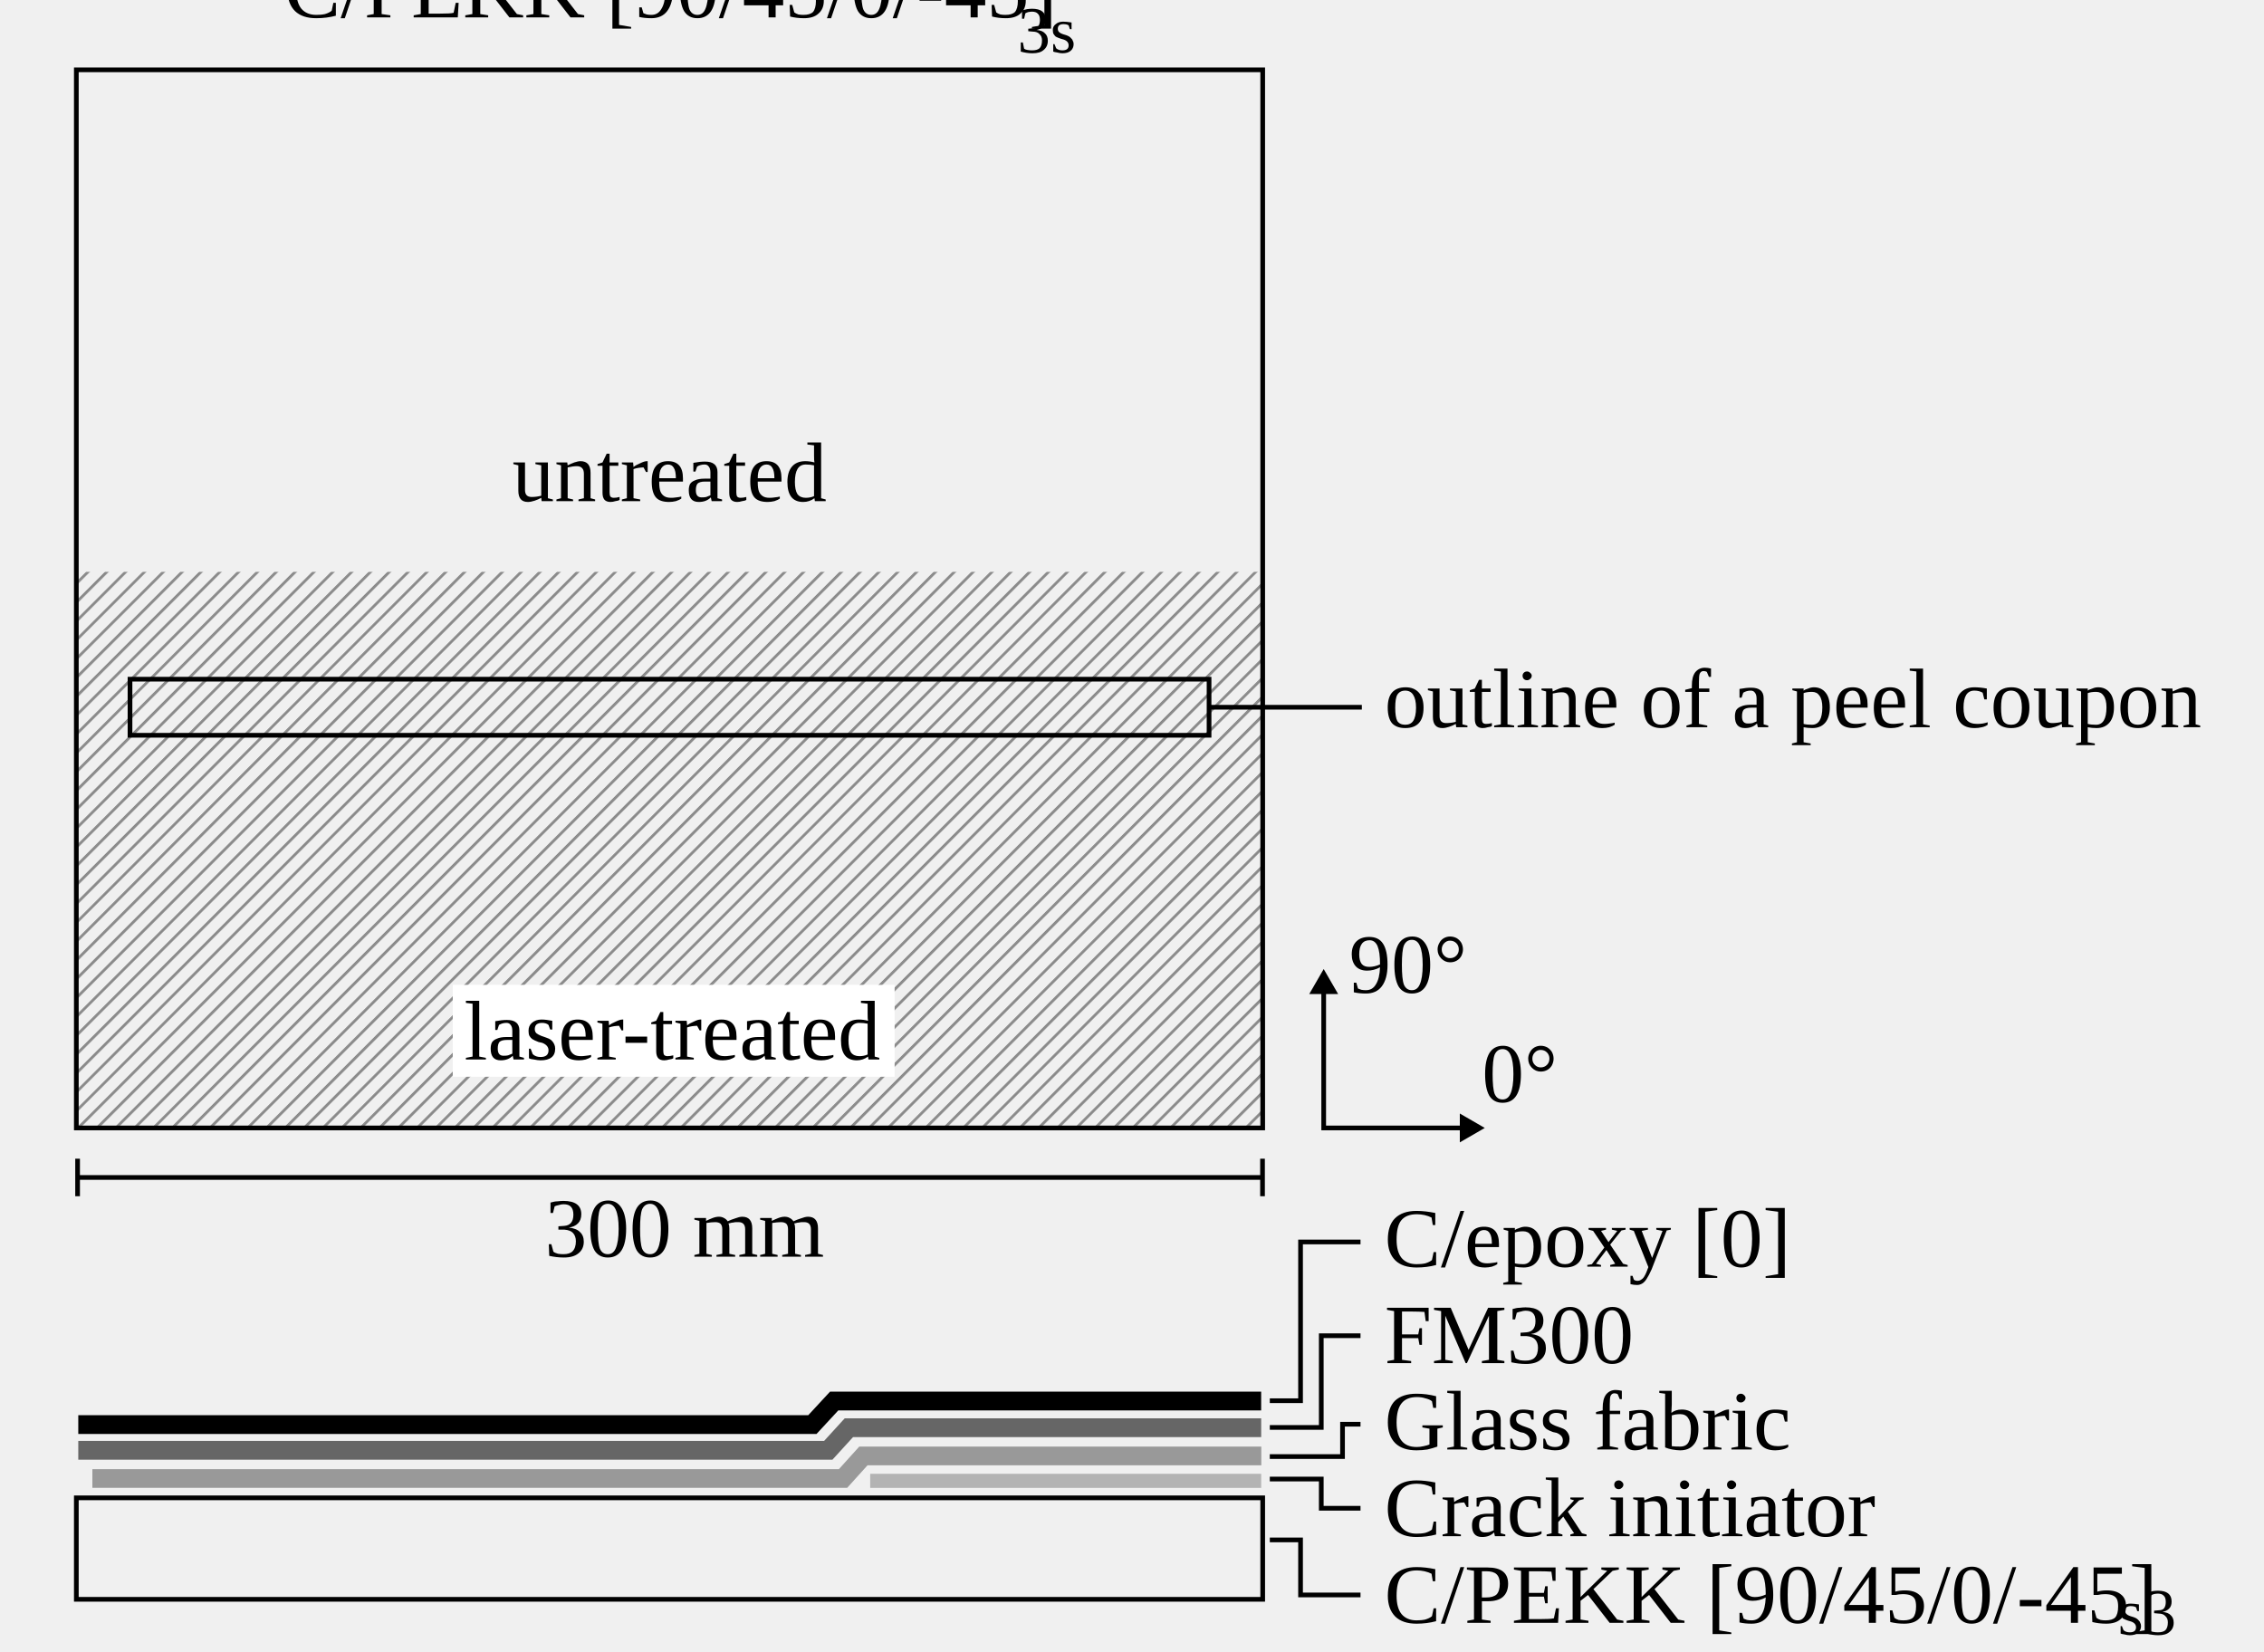
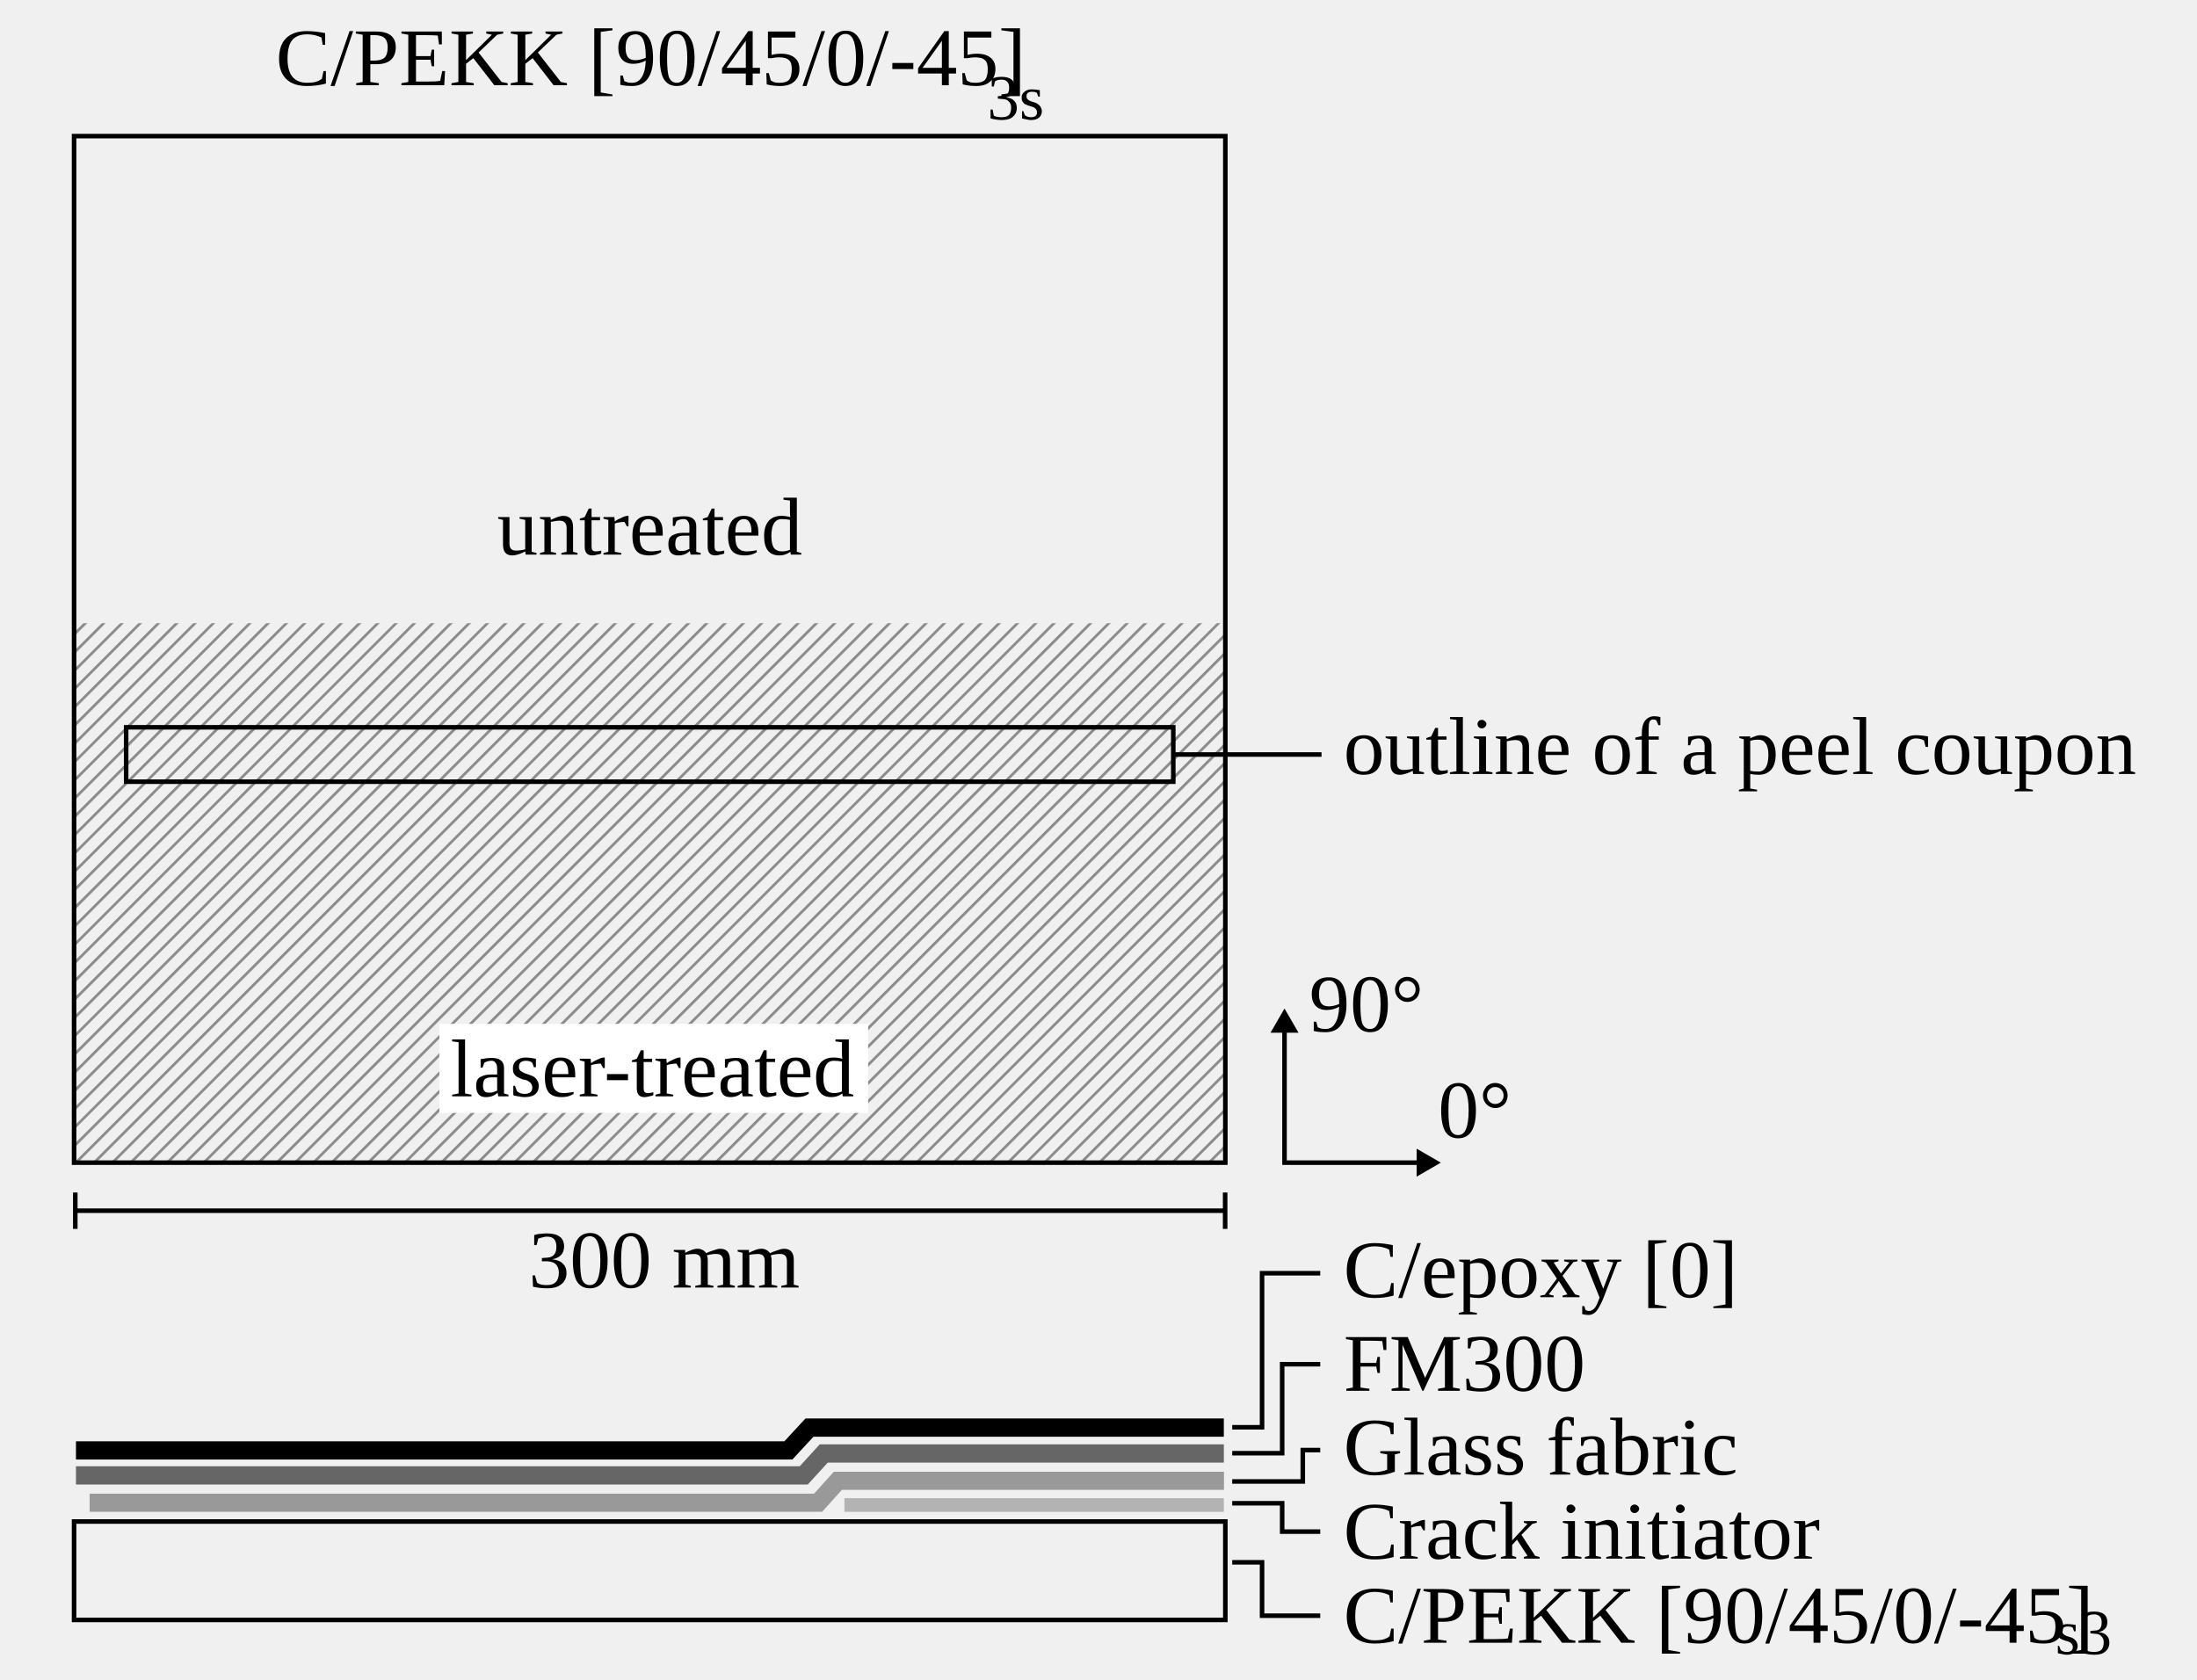
- <svg xmlns="http://www.w3.org/2000/svg" xmlns:xlink="http://www.w3.org/1999/xlink" width="85mm" height="62mm" viewBox="0 0 85 62" version="1.1" id="svg1">
+ <svg xmlns="http://www.w3.org/2000/svg" xmlns:xlink="http://www.w3.org/1999/xlink" width="85mm" height="65mm" viewBox="0 0 85 65" version="1.1" id="svg1">
  <defs id="defs1">
    <marker style="overflow:visible" id="marker2" refX="0" refY="0" orient="auto" markerWidth="1" markerHeight="1" viewBox="0 0 1 1" preserveAspectRatio="xMidYMid">
      <path style="fill:none;stroke:context-stroke;stroke-width:1" d="M 0,4 V -4" id="path2" />
    </marker>
    <marker style="overflow:visible" id="Stop" refX="0" refY="0" orient="auto" markerWidth="1" markerHeight="1" viewBox="0 0 1 1" preserveAspectRatio="xMidYMid">
      <path style="fill:none;stroke:context-stroke;stroke-width:1" d="M 0,4 V -4" id="path23" />
    </marker>
    <marker style="overflow:visible" id="marker18" refX="0" refY="0" orient="auto-start-reverse" markerWidth="1" markerHeight="1" viewBox="0 0 1 1" preserveAspectRatio="xMidYMid">
      <path transform="scale(0.5)" style="fill:context-stroke;fill-rule:evenodd;stroke:context-stroke;stroke-width:1pt" d="M 5.77,0 -2.88,5 V -5 Z" id="path18" />
    </marker>
    <marker style="overflow:visible" id="Triangle" refX="0" refY="0" orient="auto-start-reverse" markerWidth="1" markerHeight="1" viewBox="0 0 1 1" preserveAspectRatio="xMidYMid">
      <path transform="scale(0.5)" style="fill:context-stroke;fill-rule:evenodd;stroke:context-stroke;stroke-width:1pt" d="M 5.77,0 -2.88,5 V -5 Z" id="path135" />
    </marker>
-     <pattern xlink:href="#Strips1_4" preserveAspectRatio="xMidYMid" id="pattern16" patternTransform="matrix(0.07071068,-0.07071068,0.07071068,0.07071068,1.004842,3.175)" x="0" y="0" />
+     <pattern xlink:href="#Strips1_4" preserveAspectRatio="xMidYMid" id="pattern16" patternTransform="matrix(0.07071068,-0.07071068,0.07071068,0.07071068,1.004842,0.5291666)" x="0" y="0" />
    <pattern patternUnits="userSpaceOnUse" width="5" height="1" patternTransform="translate(0,0) scale(2,2)" preserveAspectRatio="xMidYMid" id="Strips1_4" style="fill:#868686">
      <rect style="stroke:none" x="0" y="-0.5" width="1" height="2" id="rect158" />
    </pattern>
  </defs>
  <g id="layer1">
-     <rect style="fill:url(#pattern16);fill-opacity:1;stroke:none;stroke-width:0.176;stroke-dasharray:none" id="rect1-3-3-3" width="44.541" height="20.875" x="2.866" y="-42.343" transform="scale(1,-1)" />
-     <rect style="fill:#ffffff;stroke:none;stroke-width:0.176;stroke-dasharray:none;stroke-dashoffset:0" id="rect16" width="16.589" height="3.449" x="16.999" y="36.972" />
-     <rect style="fill:none;stroke:#000000;stroke-width:0.176;stroke-dasharray:none" id="rect1-3" width="44.541" height="3.809" x="2.866" y="-60.038" transform="scale(1,-1)" />
-     <text xml:space="preserve" style="font-weight:bold;font-size:3.175px;line-height:0.9;font-family:'Times New Roman';-inkscape-font-specification:'Times New Roman,  Bold';text-align:start;writing-mode:lr-tb;direction:ltr;text-anchor:start;fill:none;stroke:#000000;stroke-width:0.265;stroke-dasharray:none" x="51.979" y="60.921" id="text6-4">
-       <tspan id="tspan6-7" style="font-style:normal;font-variant:normal;font-weight:normal;font-stretch:normal;font-size:3.175px;font-family:'Times New Roman';-inkscape-font-specification:'Times New Roman, ';text-align:start;text-anchor:start;fill:#000000;stroke:none;stroke-width:0.265" x="51.979" y="60.921">C/PEKK [90/45/0/-45]</tspan>
+     <rect style="fill:url(#pattern16);fill-opacity:1;stroke:none;stroke-width:0.176;stroke-dasharray:none" id="rect1-3-3-3" width="44.541" height="20.875" x="2.866" y="-44.989" transform="scale(1,-1)" />
+     <rect style="fill:#ffffff;stroke:none;stroke-width:0.176;stroke-dasharray:none;stroke-dashoffset:0" id="rect16" width="16.589" height="3.449" x="16.999" y="39.617" />
+     <rect style="fill:none;stroke:#000000;stroke-width:0.176;stroke-dasharray:none" id="rect1-3" width="44.541" height="3.809" x="2.866" y="-62.684" transform="scale(1,-1)" />
+     <text xml:space="preserve" style="font-weight:bold;font-size:3.175px;line-height:0.9;font-family:'Times New Roman';-inkscape-font-specification:'Times New Roman,  Bold';text-align:start;writing-mode:lr-tb;direction:ltr;text-anchor:start;fill:none;stroke:#000000;stroke-width:0.265;stroke-dasharray:none" x="51.979" y="63.567" id="text6-4">
+       <tspan id="tspan6-7" style="font-style:normal;font-variant:normal;font-weight:normal;font-stretch:normal;font-size:3.175px;font-family:'Times New Roman';-inkscape-font-specification:'Times New Roman, ';text-align:start;text-anchor:start;fill:#000000;stroke:none;stroke-width:0.265" x="51.979" y="63.567">C/PEKK [90/45/0/-45]</tspan>
    </text>
-     <text xml:space="preserve" style="font-weight:bold;font-size:3.175px;line-height:0.9;font-family:'Times New Roman';-inkscape-font-specification:'Times New Roman,  Bold';text-align:start;writing-mode:lr-tb;direction:ltr;text-anchor:start;fill:none;stroke:#000000;stroke-width:0.265;stroke-dasharray:none" x="51.979" y="51.172" id="text6-4-1">
-       <tspan id="tspan6-7-87" style="font-style:normal;font-variant:normal;font-weight:normal;font-stretch:normal;font-size:3.175px;font-family:'Times New Roman';-inkscape-font-specification:'Times New Roman, ';text-align:start;text-anchor:start;fill:#000000;stroke:none;stroke-width:0.265" x="51.979" y="51.172">FM300 </tspan>
+     <text xml:space="preserve" style="font-weight:bold;font-size:3.175px;line-height:0.9;font-family:'Times New Roman';-inkscape-font-specification:'Times New Roman,  Bold';text-align:start;writing-mode:lr-tb;direction:ltr;text-anchor:start;fill:none;stroke:#000000;stroke-width:0.265;stroke-dasharray:none" x="51.979" y="53.818" id="text6-4-1">
+       <tspan id="tspan6-7-87" style="font-style:normal;font-variant:normal;font-weight:normal;font-stretch:normal;font-size:3.175px;font-family:'Times New Roman';-inkscape-font-specification:'Times New Roman, ';text-align:start;text-anchor:start;fill:#000000;stroke:none;stroke-width:0.265" x="51.979" y="53.818">FM300 </tspan>
    </text>
-     <text xml:space="preserve" style="font-weight:bold;font-size:3.175px;line-height:0.9;font-family:'Times New Roman';-inkscape-font-specification:'Times New Roman,  Bold';text-align:start;writing-mode:lr-tb;direction:ltr;text-anchor:start;fill:none;stroke:#000000;stroke-width:0.265;stroke-dasharray:none" x="51.979" y="54.415" id="text6-4-1-1">
-       <tspan id="tspan6-7-87-2" style="font-style:normal;font-variant:normal;font-weight:normal;font-stretch:normal;font-size:3.175px;font-family:'Times New Roman';-inkscape-font-specification:'Times New Roman, ';text-align:start;text-anchor:start;fill:#000000;stroke:none;stroke-width:0.265" x="51.979" y="54.415">Glass fabric </tspan>
+     <text xml:space="preserve" style="font-weight:bold;font-size:3.175px;line-height:0.9;font-family:'Times New Roman';-inkscape-font-specification:'Times New Roman,  Bold';text-align:start;writing-mode:lr-tb;direction:ltr;text-anchor:start;fill:none;stroke:#000000;stroke-width:0.265;stroke-dasharray:none" x="51.979" y="57.061" id="text6-4-1-1">
+       <tspan id="tspan6-7-87-2" style="font-style:normal;font-variant:normal;font-weight:normal;font-stretch:normal;font-size:3.175px;font-family:'Times New Roman';-inkscape-font-specification:'Times New Roman, ';text-align:start;text-anchor:start;fill:#000000;stroke:none;stroke-width:0.265" x="51.979" y="57.061">Glass fabric </tspan>
    </text>
-     <text xml:space="preserve" style="font-weight:bold;font-size:3.175px;line-height:0.9;font-family:'Times New Roman';-inkscape-font-specification:'Times New Roman,  Bold';text-align:start;writing-mode:lr-tb;direction:ltr;text-anchor:start;fill:none;stroke:#000000;stroke-width:0.265;stroke-dasharray:none" x="51.979" y="57.668" id="text6-4-1-3">
-       <tspan id="tspan6-7-87-7" style="font-style:normal;font-variant:normal;font-weight:normal;font-stretch:normal;font-size:3.175px;font-family:'Times New Roman';-inkscape-font-specification:'Times New Roman, ';text-align:start;text-anchor:start;fill:#000000;stroke:none;stroke-width:0.265" x="51.979" y="57.668">Crack initiator</tspan>
+     <text xml:space="preserve" style="font-weight:bold;font-size:3.175px;line-height:0.9;font-family:'Times New Roman';-inkscape-font-specification:'Times New Roman,  Bold';text-align:start;writing-mode:lr-tb;direction:ltr;text-anchor:start;fill:none;stroke:#000000;stroke-width:0.265;stroke-dasharray:none" x="51.979" y="60.314" id="text6-4-1-3">
+       <tspan id="tspan6-7-87-7" style="font-style:normal;font-variant:normal;font-weight:normal;font-stretch:normal;font-size:3.175px;font-family:'Times New Roman';-inkscape-font-specification:'Times New Roman, ';text-align:start;text-anchor:start;fill:#000000;stroke:none;stroke-width:0.265" x="51.979" y="60.314">Crack initiator</tspan>
    </text>
-     <text xml:space="preserve" style="font-weight:bold;font-size:3.175px;line-height:0.9;font-family:'Times New Roman';-inkscape-font-specification:'Times New Roman,  Bold';text-align:start;writing-mode:lr-tb;direction:ltr;text-anchor:start;fill:none;stroke:#000000;stroke-width:0.265;stroke-dasharray:none" x="51.979" y="47.551" id="text6-4-1-3-8">
-       <tspan id="tspan6-7-87-7-9" style="font-style:normal;font-variant:normal;font-weight:normal;font-stretch:normal;font-size:3.175px;font-family:'Times New Roman';-inkscape-font-specification:'Times New Roman, ';text-align:start;text-anchor:start;fill:#000000;stroke:none;stroke-width:0.265" x="51.979" y="47.551">C/epoxy [0]</tspan>
+     <text xml:space="preserve" style="font-weight:bold;font-size:3.175px;line-height:0.9;font-family:'Times New Roman';-inkscape-font-specification:'Times New Roman,  Bold';text-align:start;writing-mode:lr-tb;direction:ltr;text-anchor:start;fill:none;stroke:#000000;stroke-width:0.265;stroke-dasharray:none" x="51.979" y="50.197" id="text6-4-1-3-8">
+       <tspan id="tspan6-7-87-7-9" style="font-style:normal;font-variant:normal;font-weight:normal;font-stretch:normal;font-size:3.175px;font-family:'Times New Roman';-inkscape-font-specification:'Times New Roman, ';text-align:start;text-anchor:start;fill:#000000;stroke:none;stroke-width:0.265" x="51.979" y="50.197">C/epoxy [0]</tspan>
    </text>
-     <text xml:space="preserve" style="font-weight:bold;font-size:2.469px;line-height:0.9;font-family:'Times New Roman';-inkscape-font-specification:'Times New Roman,  Bold';text-align:center;writing-mode:lr-tb;direction:ltr;text-anchor:middle;fill:none;stroke:#000000;stroke-width:0.265;stroke-dasharray:none" x="82.147" y="61.355" id="text6-4-7-4-3">
-       <tspan id="tspan6-7-8-9-5" style="font-style:normal;font-variant:normal;font-weight:normal;font-stretch:normal;font-size:2.469px;font-family:'Times New Roman';-inkscape-font-specification:'Times New Roman, ';fill:#000000;stroke:none;stroke-width:0.265" x="82.147" y="61.355">s3</tspan>
+     <text xml:space="preserve" style="font-weight:bold;font-size:2.469px;line-height:0.9;font-family:'Times New Roman';-inkscape-font-specification:'Times New Roman,  Bold';text-align:center;writing-mode:lr-tb;direction:ltr;text-anchor:middle;fill:none;stroke:#000000;stroke-width:0.265;stroke-dasharray:none" x="82.147" y="64.001" id="text6-4-7-4-3">
+       <tspan id="tspan6-7-8-9-5" style="font-style:normal;font-variant:normal;font-weight:normal;font-stretch:normal;font-size:2.469px;font-family:'Times New Roman';-inkscape-font-specification:'Times New Roman, ';fill:#000000;stroke:none;stroke-width:0.265" x="82.147" y="64.001">s3</tspan>
    </text>
-     <text xml:space="preserve" style="font-weight:bold;font-size:3.175px;line-height:0.9;font-family:'Times New Roman';-inkscape-font-specification:'Times New Roman,  Bold';text-align:start;writing-mode:lr-tb;direction:ltr;text-anchor:start;fill:none;stroke:#000000;stroke-width:0.265;stroke-dasharray:none" x="10.673" y="0.653" id="text6-4-5">
-       <tspan id="tspan6-7-5" style="font-style:normal;font-variant:normal;font-weight:normal;font-stretch:normal;font-size:3.175px;font-family:'Times New Roman';-inkscape-font-specification:'Times New Roman, ';text-align:start;text-anchor:start;fill:#000000;stroke:none;stroke-width:0.265" x="10.673" y="0.653">C/PEKK [90/45/0/-45]</tspan>
+     <text xml:space="preserve" style="font-weight:bold;font-size:3.175px;line-height:0.9;font-family:'Times New Roman';-inkscape-font-specification:'Times New Roman,  Bold';text-align:start;writing-mode:lr-tb;direction:ltr;text-anchor:start;fill:none;stroke:#000000;stroke-width:0.265;stroke-dasharray:none" x="10.673" y="3.299" id="text6-4-5">
+       <tspan id="tspan6-7-5" style="font-style:normal;font-variant:normal;font-weight:normal;font-stretch:normal;font-size:3.175px;font-family:'Times New Roman';-inkscape-font-specification:'Times New Roman, ';text-align:start;text-anchor:start;fill:#000000;stroke:none;stroke-width:0.265" x="10.673" y="3.299">C/PEKK [90/45/0/-45]</tspan>
    </text>
-     <text xml:space="preserve" style="font-weight:bold;font-size:3.175px;line-height:0.9;font-family:'Times New Roman';-inkscape-font-specification:'Times New Roman,  Bold';text-align:start;writing-mode:lr-tb;direction:ltr;text-anchor:start;fill:none;stroke:#000000;stroke-width:0.265;stroke-dasharray:none" x="51.976" y="27.303" id="text6-4-5-6">
-       <tspan id="tspan6-7-5-1" style="font-style:normal;font-variant:normal;font-weight:normal;font-stretch:normal;font-size:3.175px;font-family:'Times New Roman';-inkscape-font-specification:'Times New Roman, ';text-align:start;text-anchor:start;fill:#000000;stroke:none;stroke-width:0.265" x="51.976" y="27.303">outline of a peel coupon</tspan>
+     <text xml:space="preserve" style="font-weight:bold;font-size:3.175px;line-height:0.9;font-family:'Times New Roman';-inkscape-font-specification:'Times New Roman,  Bold';text-align:start;writing-mode:lr-tb;direction:ltr;text-anchor:start;fill:none;stroke:#000000;stroke-width:0.265;stroke-dasharray:none" x="51.976" y="29.949" id="text6-4-5-6">
+       <tspan id="tspan6-7-5-1" style="font-style:normal;font-variant:normal;font-weight:normal;font-stretch:normal;font-size:3.175px;font-family:'Times New Roman';-inkscape-font-specification:'Times New Roman, ';text-align:start;text-anchor:start;fill:#000000;stroke:none;stroke-width:0.265" x="51.976" y="29.949">outline of a peel coupon</tspan>
    </text>
-     <text xml:space="preserve" style="font-weight:bold;font-size:3.175px;line-height:0.9;font-family:'Times New Roman';-inkscape-font-specification:'Times New Roman,  Bold';text-align:start;writing-mode:lr-tb;direction:ltr;text-anchor:start;fill:none;stroke:#000000;stroke-width:0.265;stroke-dasharray:none" x="17.431" y="39.776" id="text6-4-5-5">
-       <tspan id="tspan6-7-5-4" style="font-style:normal;font-variant:normal;font-weight:normal;font-stretch:normal;font-size:3.175px;font-family:'Times New Roman';-inkscape-font-specification:'Times New Roman, ';text-align:start;text-anchor:start;fill:#000000;stroke:none;stroke-width:0.265" x="17.431" y="39.776">laser-treated</tspan>
+     <text xml:space="preserve" style="font-weight:bold;font-size:3.175px;line-height:0.9;font-family:'Times New Roman';-inkscape-font-specification:'Times New Roman,  Bold';text-align:start;writing-mode:lr-tb;direction:ltr;text-anchor:start;fill:none;stroke:#000000;stroke-width:0.265;stroke-dasharray:none" x="17.431" y="42.422" id="text6-4-5-5">
+       <tspan id="tspan6-7-5-4" style="font-style:normal;font-variant:normal;font-weight:normal;font-stretch:normal;font-size:3.175px;font-family:'Times New Roman';-inkscape-font-specification:'Times New Roman, ';text-align:start;text-anchor:start;fill:#000000;stroke:none;stroke-width:0.265" x="17.431" y="42.422">laser-treated</tspan>
    </text>
-     <text xml:space="preserve" style="font-weight:bold;font-size:3.175px;line-height:0.9;font-family:'Times New Roman';-inkscape-font-specification:'Times New Roman,  Bold';text-align:start;writing-mode:lr-tb;direction:ltr;text-anchor:start;fill:none;stroke:#000000;stroke-width:0.265;stroke-dasharray:none" x="19.226" y="18.814" id="text6-4-5-5-0">
-       <tspan id="tspan6-7-5-4-7" style="font-style:normal;font-variant:normal;font-weight:normal;font-stretch:normal;font-size:3.175px;font-family:'Times New Roman';-inkscape-font-specification:'Times New Roman, ';text-align:start;text-anchor:start;fill:#000000;stroke:none;stroke-width:0.265" x="19.226" y="18.814">untreated</tspan>
+     <text xml:space="preserve" style="font-weight:bold;font-size:3.175px;line-height:0.9;font-family:'Times New Roman';-inkscape-font-specification:'Times New Roman,  Bold';text-align:start;writing-mode:lr-tb;direction:ltr;text-anchor:start;fill:none;stroke:#000000;stroke-width:0.265;stroke-dasharray:none" x="19.226" y="21.46" id="text6-4-5-5-0">
+       <tspan id="tspan6-7-5-4-7" style="font-style:normal;font-variant:normal;font-weight:normal;font-stretch:normal;font-size:3.175px;font-family:'Times New Roman';-inkscape-font-specification:'Times New Roman, ';text-align:start;text-anchor:start;fill:#000000;stroke:none;stroke-width:0.265" x="19.226" y="21.46">untreated</tspan>
    </text>
-     <text xml:space="preserve" style="font-weight:bold;font-size:3.175px;line-height:0.9;font-family:'Times New Roman';-inkscape-font-specification:'Times New Roman,  Bold';text-align:start;writing-mode:lr-tb;direction:ltr;text-anchor:start;fill:none;stroke:#000000;stroke-width:0.265;stroke-dasharray:none" x="55.632" y="41.37" id="text6-4-5-5-0-4">
-       <tspan id="tspan6-7-5-4-7-8" style="font-style:normal;font-variant:normal;font-weight:normal;font-stretch:normal;font-size:3.175px;font-family:'Times New Roman';-inkscape-font-specification:'Times New Roman, ';text-align:start;text-anchor:start;fill:#000000;stroke:none;stroke-width:0.265" x="55.632" y="41.37">0°</tspan>
+     <text xml:space="preserve" style="font-weight:bold;font-size:3.175px;line-height:0.9;font-family:'Times New Roman';-inkscape-font-specification:'Times New Roman,  Bold';text-align:start;writing-mode:lr-tb;direction:ltr;text-anchor:start;fill:none;stroke:#000000;stroke-width:0.265;stroke-dasharray:none" x="55.632" y="44.016" id="text6-4-5-5-0-4">
+       <tspan id="tspan6-7-5-4-7-8" style="font-style:normal;font-variant:normal;font-weight:normal;font-stretch:normal;font-size:3.175px;font-family:'Times New Roman';-inkscape-font-specification:'Times New Roman, ';text-align:start;text-anchor:start;fill:#000000;stroke:none;stroke-width:0.265" x="55.632" y="44.016">0°</tspan>
    </text>
-     <text xml:space="preserve" style="font-weight:bold;font-size:3.175px;line-height:0.9;font-family:'Times New Roman';-inkscape-font-specification:'Times New Roman,  Bold';text-align:start;writing-mode:lr-tb;direction:ltr;text-anchor:start;fill:none;stroke:#000000;stroke-width:0.265;stroke-dasharray:none" x="20.449" y="47.177" id="text6-4-5-5-0-4-3">
-       <tspan id="tspan6-7-5-4-7-8-5" style="font-style:normal;font-variant:normal;font-weight:normal;font-stretch:normal;font-size:3.175px;font-family:'Times New Roman';-inkscape-font-specification:'Times New Roman, ';text-align:start;text-anchor:start;fill:#000000;stroke:none;stroke-width:0.265" x="20.449" y="47.177">300 mm</tspan>
+     <text xml:space="preserve" style="font-weight:bold;font-size:3.175px;line-height:0.9;font-family:'Times New Roman';-inkscape-font-specification:'Times New Roman,  Bold';text-align:start;writing-mode:lr-tb;direction:ltr;text-anchor:start;fill:none;stroke:#000000;stroke-width:0.265;stroke-dasharray:none" x="20.449" y="49.823" id="text6-4-5-5-0-4-3">
+       <tspan id="tspan6-7-5-4-7-8-5" style="font-style:normal;font-variant:normal;font-weight:normal;font-stretch:normal;font-size:3.175px;font-family:'Times New Roman';-inkscape-font-specification:'Times New Roman, ';text-align:start;text-anchor:start;fill:#000000;stroke:none;stroke-width:0.265" x="20.449" y="49.823">300 mm</tspan>
    </text>
-     <text xml:space="preserve" style="font-weight:bold;font-size:3.175px;line-height:0.9;font-family:'Times New Roman';-inkscape-font-specification:'Times New Roman,  Bold';text-align:start;writing-mode:lr-tb;direction:ltr;text-anchor:start;fill:none;stroke:#000000;stroke-width:0.265;stroke-dasharray:none" x="50.641" y="37.267" id="text6-4-5-5-0-4-7">
-       <tspan id="tspan6-7-5-4-7-8-2" style="font-style:normal;font-variant:normal;font-weight:normal;font-stretch:normal;font-size:3.175px;font-family:'Times New Roman';-inkscape-font-specification:'Times New Roman, ';text-align:start;text-anchor:start;fill:#000000;stroke:none;stroke-width:0.265" x="50.641" y="37.267">90°</tspan>
+     <text xml:space="preserve" style="font-weight:bold;font-size:3.175px;line-height:0.9;font-family:'Times New Roman';-inkscape-font-specification:'Times New Roman,  Bold';text-align:start;writing-mode:lr-tb;direction:ltr;text-anchor:start;fill:none;stroke:#000000;stroke-width:0.265;stroke-dasharray:none" x="50.641" y="39.913" id="text6-4-5-5-0-4-7">
+       <tspan id="tspan6-7-5-4-7-8-2" style="font-style:normal;font-variant:normal;font-weight:normal;font-stretch:normal;font-size:3.175px;font-family:'Times New Roman';-inkscape-font-specification:'Times New Roman, ';text-align:start;text-anchor:start;fill:#000000;stroke:none;stroke-width:0.265" x="50.641" y="39.913">90°</tspan>
    </text>
-     <text xml:space="preserve" style="font-weight:bold;font-size:2.469px;line-height:0.9;font-family:'Times New Roman';-inkscape-font-specification:'Times New Roman,  Bold';text-align:center;writing-mode:lr-tb;direction:ltr;text-anchor:middle;fill:none;stroke:#000000;stroke-width:0.265;stroke-dasharray:none" x="40.841" y="1.97" id="text6-4-7-4-3-4">
-       <tspan id="tspan6-7-8-9-5-7" style="font-style:normal;font-variant:normal;font-weight:normal;font-stretch:normal;font-size:2.469px;font-family:'Times New Roman';-inkscape-font-specification:'Times New Roman, ';fill:#000000;stroke:none;stroke-width:0.265" x="40.841" y="1.97">3s</tspan>
+     <text xml:space="preserve" style="font-weight:bold;font-size:2.469px;line-height:0.9;font-family:'Times New Roman';-inkscape-font-specification:'Times New Roman,  Bold';text-align:center;writing-mode:lr-tb;direction:ltr;text-anchor:middle;fill:none;stroke:#000000;stroke-width:0.265;stroke-dasharray:none" x="40.841" y="4.616" id="text6-4-7-4-3-4">
+       <tspan id="tspan6-7-8-9-5-7" style="font-style:normal;font-variant:normal;font-weight:normal;font-stretch:normal;font-size:2.469px;font-family:'Times New Roman';-inkscape-font-specification:'Times New Roman, ';fill:#000000;stroke:none;stroke-width:0.265" x="40.841" y="4.616">3s</tspan>
    </text>
-     <path style="fill:none;stroke:#666666;stroke-width:0.706;stroke-dasharray:none;stroke-dashoffset:0" d="M 2.939,54.444 H 31.097 l 0.773,-0.847 h 15.48" id="path10" />
-     <path style="fill:none;stroke:#999999;stroke-width:0.701;stroke-dasharray:none;stroke-dashoffset:0" d="m 3.468,55.503 28.183,0 0.764,-0.847 14.939,0" id="path10-3" />
-     <path style="fill:none;stroke:#000000;stroke-width:0.706;stroke-dasharray:none;stroke-dashoffset:0" d="M 2.939,53.478 H 30.501 l 0.817,-0.883 h 16.031" id="path10-6" />
-     <path style="fill:none;stroke:#b3b3b3;stroke-width:0.529;stroke-dasharray:none;stroke-dashoffset:0" d="m 32.671,55.591 14.679,0" id="path10-2" />
-     <path style="fill:none;stroke:#000000;stroke-width:0.176;stroke-dasharray:none;stroke-dashoffset:0" d="m 51.079,46.623 h -2.251 l 0,5.96 h -1.154" id="path11" />
-     <path style="fill:none;stroke:#000000;stroke-width:0.176;stroke-dasharray:none;stroke-dashoffset:0" d="m 51.079,50.143 h -1.473 v 3.443 h -1.932" id="path11-2" />
-     <path style="fill:none;stroke:#000000;stroke-width:0.176;stroke-dasharray:none;stroke-dashoffset:0" d="M 51.079,59.874 H 48.828 V 57.808 H 47.674" id="path11-4" />
-     <path style="fill:none;stroke:#000000;stroke-width:0.176;stroke-dasharray:none;stroke-dashoffset:0" d="m 51.079,56.62 h -1.473 v -1.097 h -1.932" id="path11-2-7" />
-     <rect style="fill:none;stroke:#000000;stroke-width:0.176;stroke-dasharray:none" id="rect1-3-3" width="44.541" height="39.722" x="2.866" y="-42.343" transform="scale(1,-1)" />
-     <rect style="fill:none;stroke:#000000;stroke-width:0.176;stroke-dasharray:none;stroke-dashoffset:0" id="rect17" width="40.512" height="2.105" x="4.881" y="25.497" />
-     <path style="fill:none;stroke:#000000;stroke-width:0.176;stroke-dasharray:none;stroke-dashoffset:0;marker-start:url(#marker18);marker-end:url(#Triangle)" d="M 55.12,42.343 H 49.697 v -5.34" id="path17" />
-     <path style="fill:none;stroke:#000000;stroke-width:0.176;stroke-dasharray:none;stroke-dashoffset:0" d="m 45.393,26.55 h 5.736" id="path19" />
-     <path style="fill:#cccccc;stroke:#000000;stroke-width:0.176;stroke-dasharray:none;marker-start:url(#marker2);marker-end:url(#Stop)" d="M 2.913,44.202 H 47.4" id="path1" />
-     <path style="fill:none;stroke:#000000;stroke-width:0.176;stroke-dasharray:none;stroke-dashoffset:0" d="m 51.079,53.465 h -0.675 l 0,1.214 h -2.731" id="path11-2-1" />
+     <path style="fill:none;stroke:#666666;stroke-width:0.706;stroke-dasharray:none;stroke-dashoffset:0" d="M 2.939,57.09 H 31.097 l 0.773,-0.847 h 15.48" id="path10" />
+     <path style="fill:none;stroke:#999999;stroke-width:0.701;stroke-dasharray:none;stroke-dashoffset:0" d="M 3.468,58.148 H 31.651 l 0.764,-0.847 h 14.939" id="path10-3" />
+     <path style="fill:none;stroke:#000000;stroke-width:0.706;stroke-dasharray:none;stroke-dashoffset:0" d="M 2.939,56.124 H 30.501 l 0.817,-0.883 h 16.031" id="path10-6" />
+     <path style="fill:none;stroke:#b3b3b3;stroke-width:0.529;stroke-dasharray:none;stroke-dashoffset:0" d="M 32.671,58.237 H 47.35" id="path10-2" />
+     <path style="fill:none;stroke:#000000;stroke-width:0.176;stroke-dasharray:none;stroke-dashoffset:0" d="m 51.079,49.268 h -2.251 v 5.96 h -1.154" id="path11" />
+     <path style="fill:none;stroke:#000000;stroke-width:0.176;stroke-dasharray:none;stroke-dashoffset:0" d="m 51.079,52.789 h -1.473 v 3.443 h -1.932" id="path11-2" />
+     <path style="fill:none;stroke:#000000;stroke-width:0.176;stroke-dasharray:none;stroke-dashoffset:0" d="M 51.079,62.52 H 48.828 V 60.454 H 47.674" id="path11-4" />
+     <path style="fill:none;stroke:#000000;stroke-width:0.176;stroke-dasharray:none;stroke-dashoffset:0" d="m 51.079,59.266 h -1.473 v -1.097 h -1.932" id="path11-2-7" />
+     <rect style="fill:none;stroke:#000000;stroke-width:0.176;stroke-dasharray:none" id="rect1-3-3" width="44.541" height="39.722" x="2.866" y="-44.989" transform="scale(1,-1)" />
+     <rect style="fill:none;stroke:#000000;stroke-width:0.176;stroke-dasharray:none;stroke-dashoffset:0" id="rect17" width="40.512" height="2.105" x="4.881" y="28.143" />
+     <path style="fill:none;stroke:#000000;stroke-width:0.176;stroke-dasharray:none;stroke-dashoffset:0;marker-start:url(#marker18);marker-end:url(#Triangle)" d="M 55.12,44.989 H 49.697 v -5.34" id="path17" />
+     <path style="fill:none;stroke:#000000;stroke-width:0.176;stroke-dasharray:none;stroke-dashoffset:0" d="m 45.393,29.196 h 5.736" id="path19" />
+     <path style="fill:#cccccc;stroke:#000000;stroke-width:0.176;stroke-dasharray:none;marker-start:url(#marker2);marker-end:url(#Stop)" d="M 2.913,46.848 H 47.4" id="path1" />
+     <path style="fill:none;stroke:#000000;stroke-width:0.176;stroke-dasharray:none;stroke-dashoffset:0" d="m 51.079,56.111 h -0.675 v 1.214 h -2.731" id="path11-2-1" />
  </g>
</svg>
